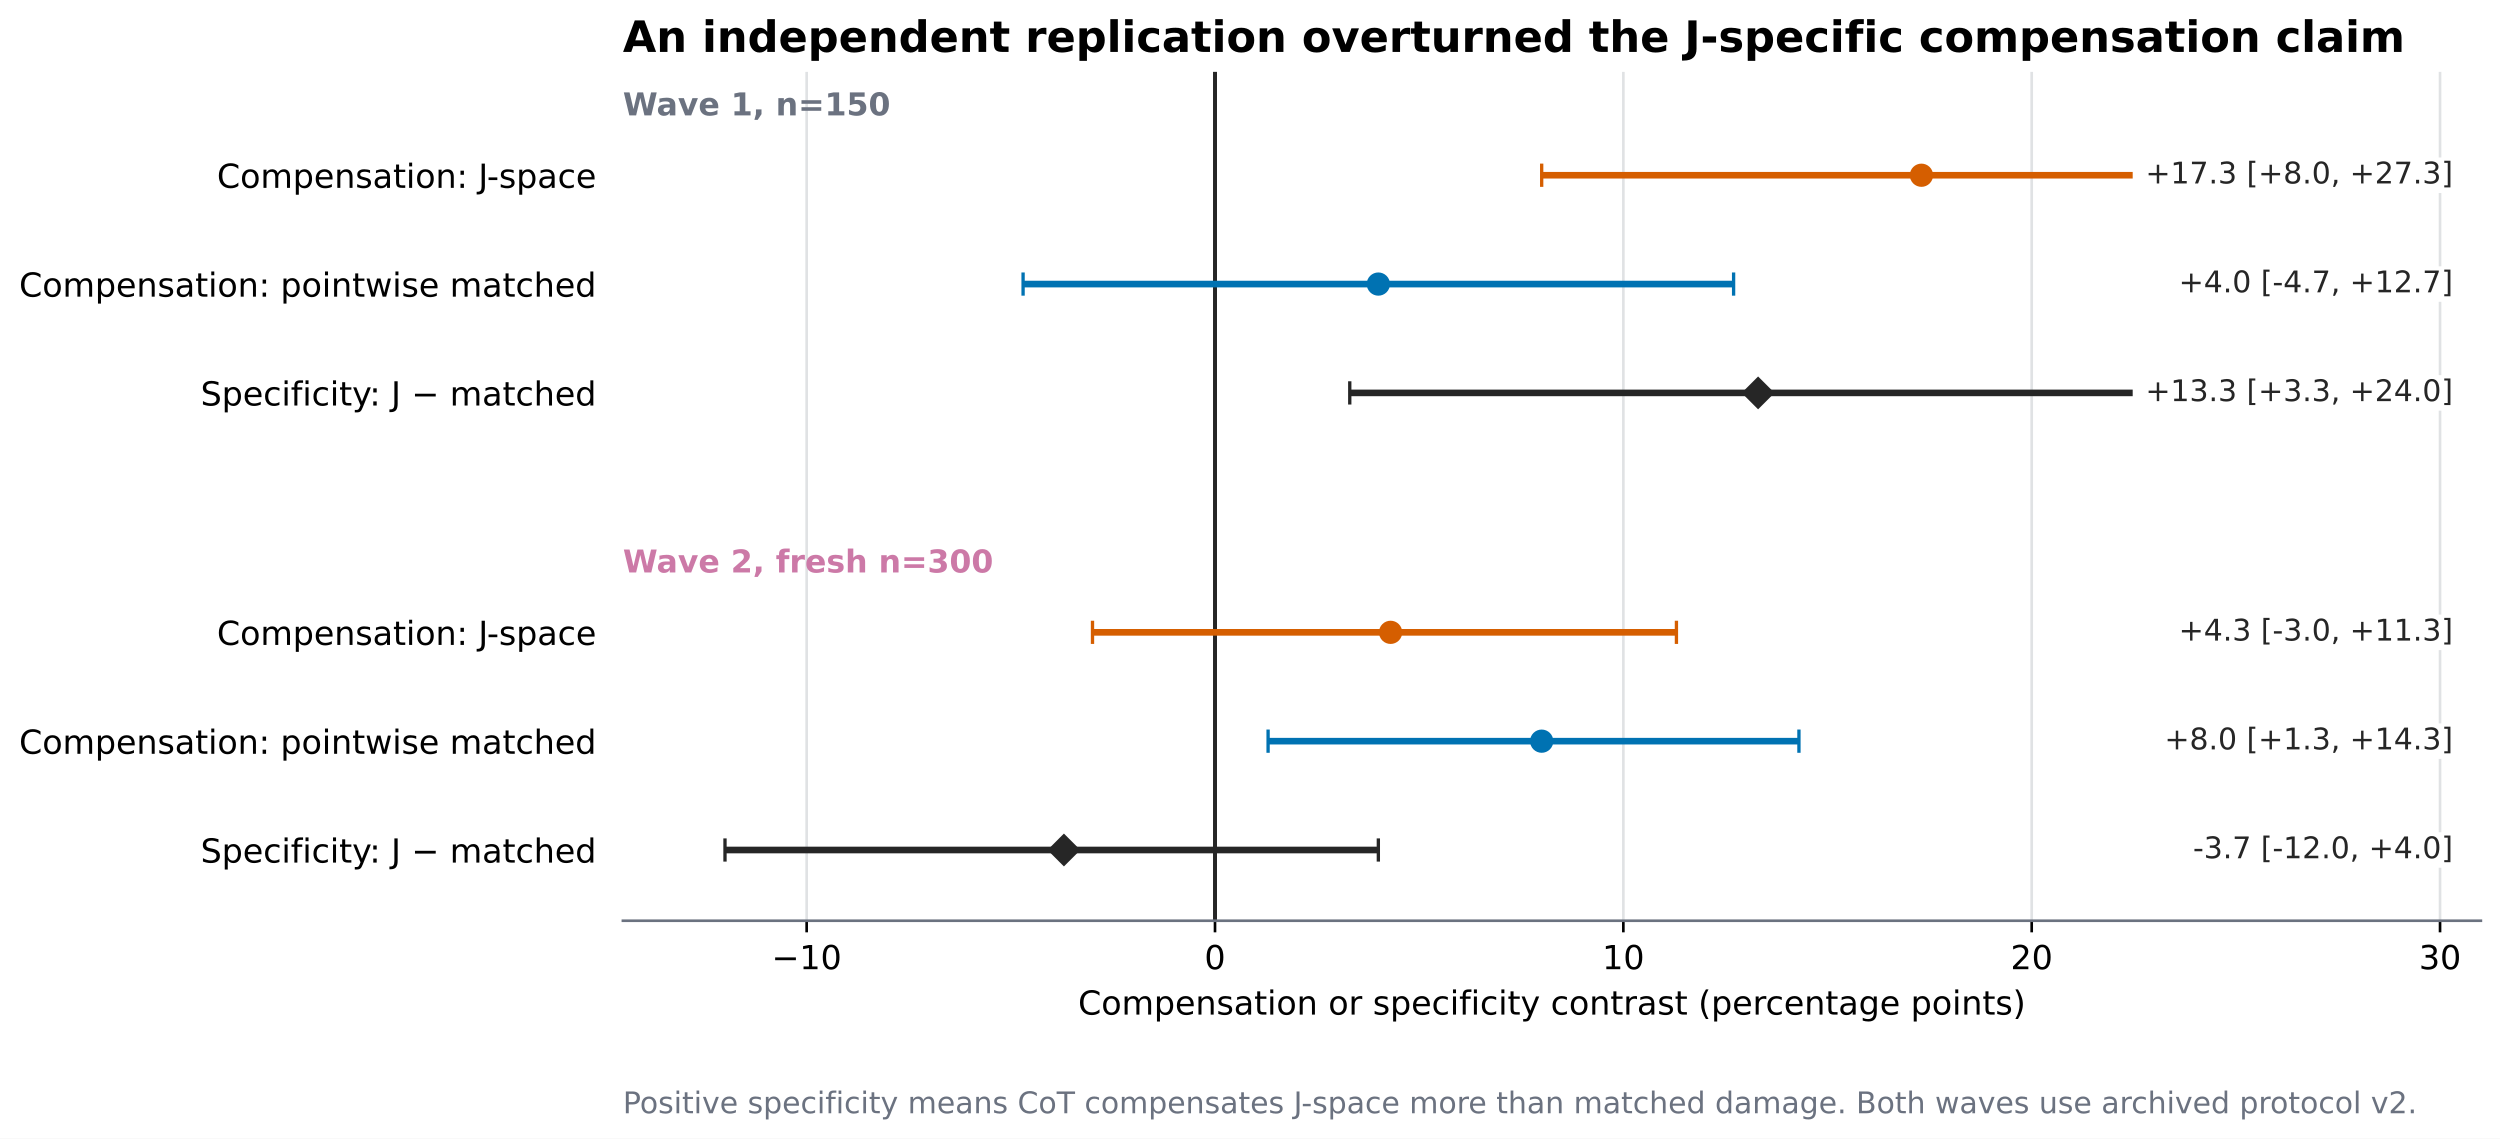
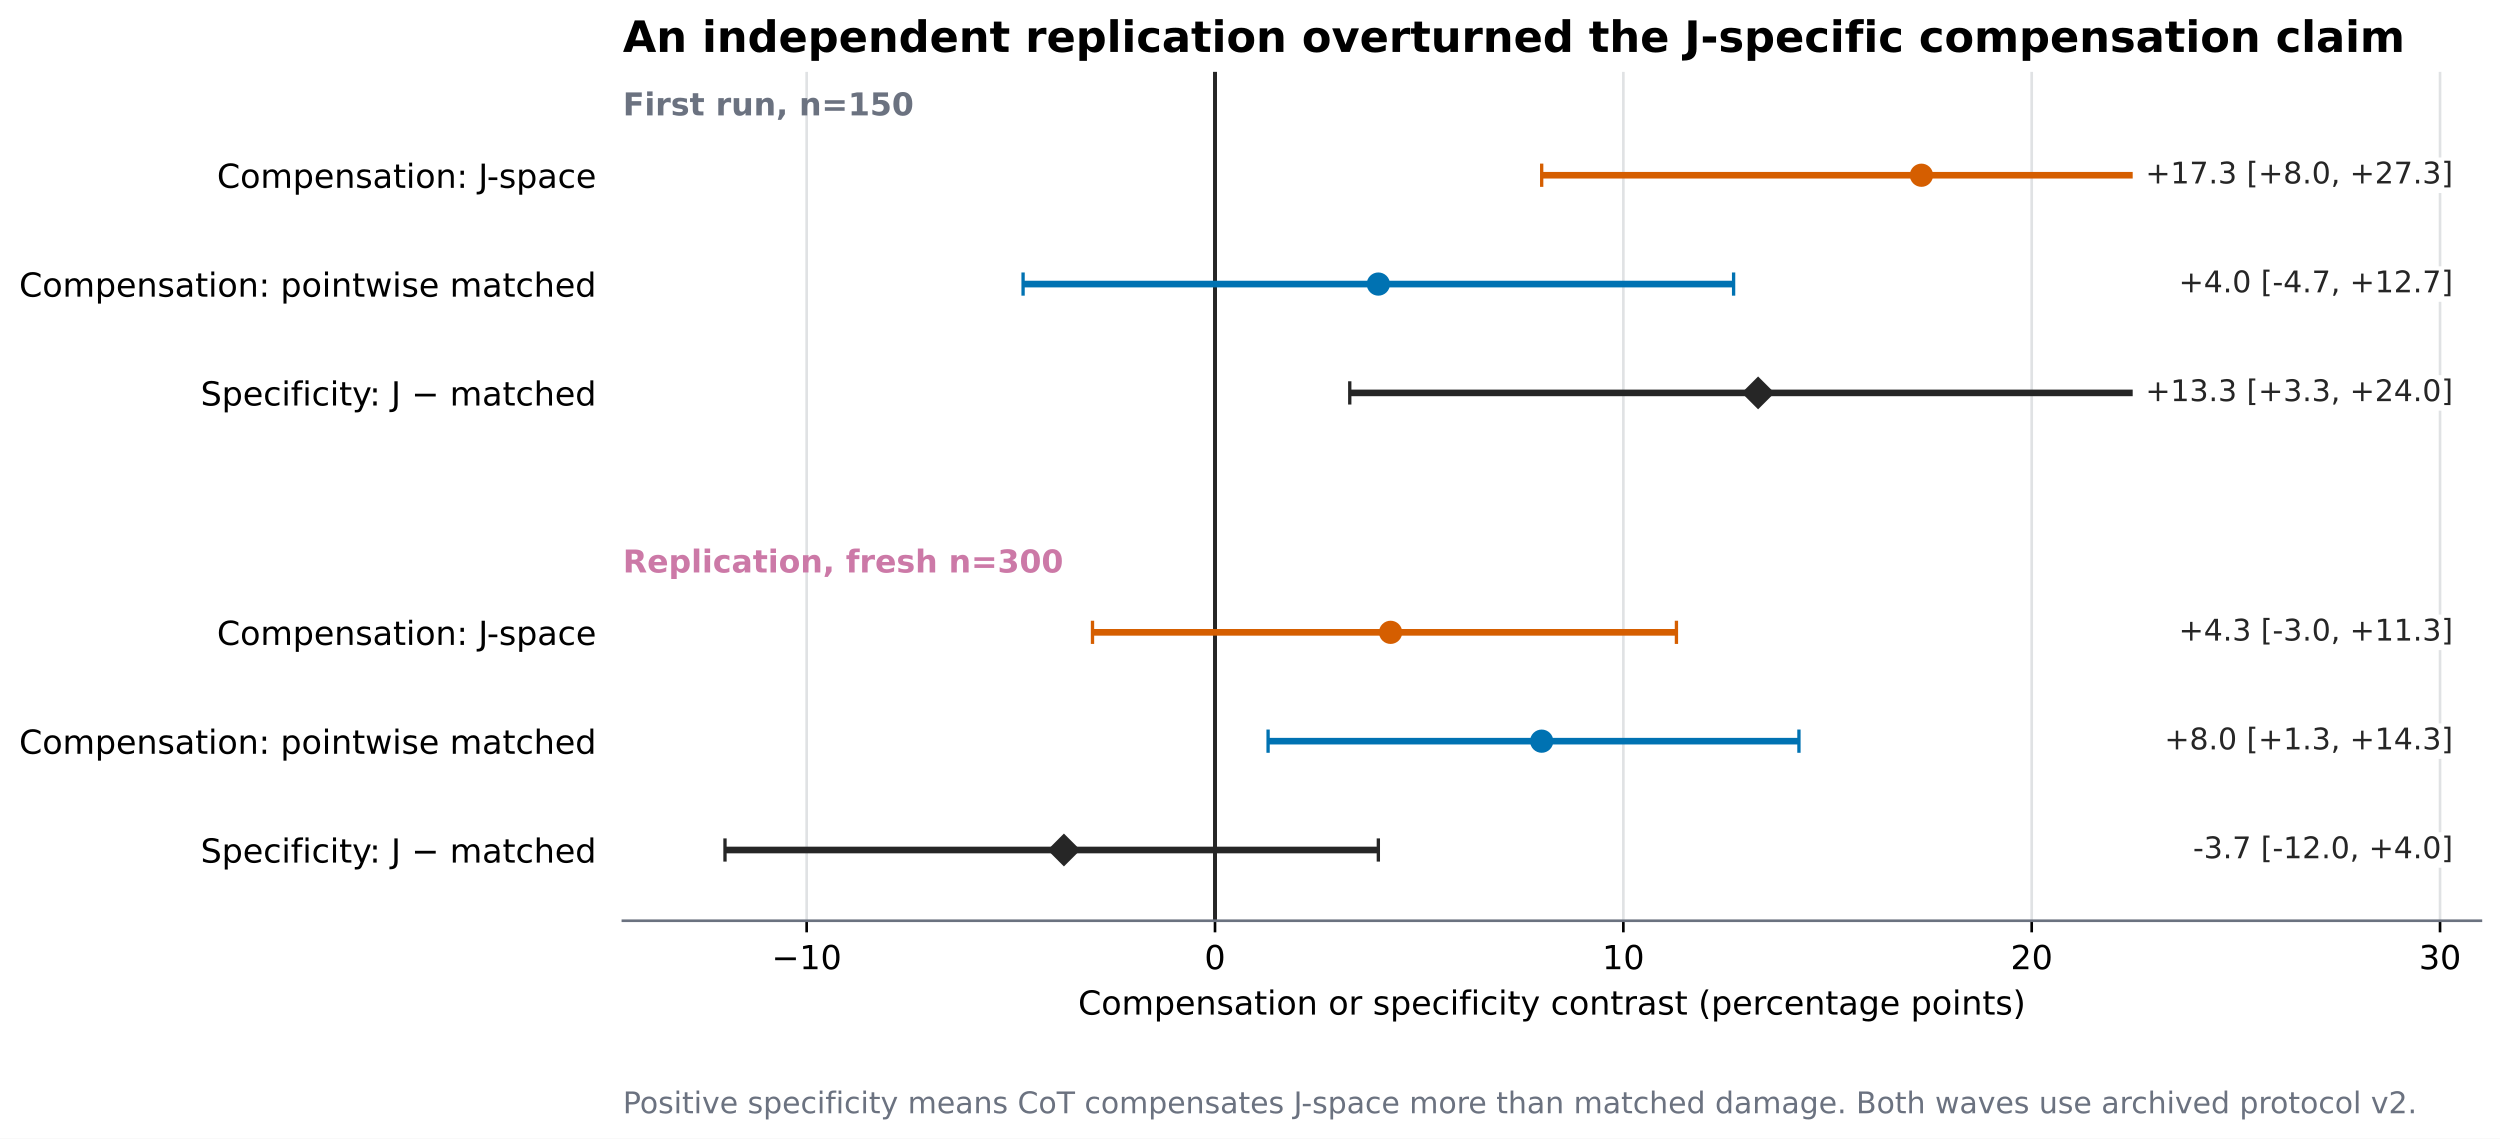
<svg xmlns="http://www.w3.org/2000/svg" xmlns:xlink="http://www.w3.org/1999/xlink" width="752.951pt" height="342.915pt" viewBox="0 0 752.951 342.915" version="1.1">
  <defs>
    <style type="text/css">*{stroke-linejoin: round; stroke-linecap: butt}</style>
  </defs>
  <g id="figure_1">
    <g id="patch_1">
      <path d="M 0 342.915  L 752.951 342.915  L 752.951 0  L 0 0  z " style="fill: #ffffff" />
    </g>
    <g id="axes_1">
      <g id="patch_2">
        <path d="M 187.607 277.31  L 747.191 277.31  L 747.191 21.638  L 187.607 21.638  z " style="fill: #ffffff" />
      </g>
      <g id="matplotlib.axis_1">
        <g id="xtick_1">
          <g id="line2d_1">
            <path d="M 242.95 277.31  L 242.95 21.638  " clip-path="url(#p59f3fd3250)" style="fill: none; stroke: #d8dadd; stroke-opacity: 0.8; stroke-width: 0.8; stroke-linecap: square" />
          </g>
          <g id="line2d_2">
            <defs>
              <path id="m06efee6524" d="M 0 0  L 0 3.5  " style="stroke: #000000; stroke-width: 0.8" />
            </defs>
            <g>
              <use xlink:href="#m06efee6524" x="242.95" y="277.31" style="stroke: #000000; stroke-width: 0.8" />
            </g>
          </g>
          <g id="text_1">
            <text style="font: 10px 'DejaVu Sans'; text-anchor: middle" x="242.95" y="291.908" transform="rotate(-0 242.9503 291.9084)">−10</text>
          </g>
        </g>
        <g id="xtick_2">
          <g id="line2d_3">
            <path d="M 365.936 277.31  L 365.936 21.638  " clip-path="url(#p59f3fd3250)" style="fill: none; stroke: #d8dadd; stroke-opacity: 0.8; stroke-width: 0.8; stroke-linecap: square" />
          </g>
          <g id="line2d_4">
            <g>
              <use xlink:href="#m06efee6524" x="365.936" y="277.31" style="stroke: #000000; stroke-width: 0.8" />
            </g>
          </g>
          <g id="text_2">
            <text style="font: 10px 'DejaVu Sans'; text-anchor: middle" x="365.936" y="291.908" transform="rotate(-0 365.9358 291.9084)">0</text>
          </g>
        </g>
        <g id="xtick_3">
          <g id="line2d_5">
            <path d="M 488.921 277.31  L 488.921 21.638  " clip-path="url(#p59f3fd3250)" style="fill: none; stroke: #d8dadd; stroke-opacity: 0.8; stroke-width: 0.8; stroke-linecap: square" />
          </g>
          <g id="line2d_6">
            <g>
              <use xlink:href="#m06efee6524" x="488.921" y="277.31" style="stroke: #000000; stroke-width: 0.8" />
            </g>
          </g>
          <g id="text_3">
            <text style="font: 10px 'DejaVu Sans'; text-anchor: middle" x="488.921" y="291.908" transform="rotate(-0 488.9213 291.9084)">10</text>
          </g>
        </g>
        <g id="xtick_4">
          <g id="line2d_7">
            <path d="M 611.907 277.31  L 611.907 21.638  " clip-path="url(#p59f3fd3250)" style="fill: none; stroke: #d8dadd; stroke-opacity: 0.8; stroke-width: 0.8; stroke-linecap: square" />
          </g>
          <g id="line2d_8">
            <g>
              <use xlink:href="#m06efee6524" x="611.907" y="277.31" style="stroke: #000000; stroke-width: 0.8" />
            </g>
          </g>
          <g id="text_4">
            <text style="font: 10px 'DejaVu Sans'; text-anchor: middle" x="611.907" y="291.908" transform="rotate(-0 611.9068 291.9084)">20</text>
          </g>
        </g>
        <g id="xtick_5">
          <g id="line2d_9">
            <path d="M 734.892 277.31  L 734.892 21.638  " clip-path="url(#p59f3fd3250)" style="fill: none; stroke: #d8dadd; stroke-opacity: 0.8; stroke-width: 0.8; stroke-linecap: square" />
          </g>
          <g id="line2d_10">
            <g>
              <use xlink:href="#m06efee6524" x="734.892" y="277.31" style="stroke: #000000; stroke-width: 0.8" />
            </g>
          </g>
          <g id="text_5">
            <text style="font: 10px 'DejaVu Sans'; text-anchor: middle" x="734.892" y="291.908" transform="rotate(-0 734.8923 291.9084)">30</text>
          </g>
        </g>
        <g id="text_6">
          <text style="font: 10px 'DejaVu Sans'; text-anchor: middle" x="467.399" y="305.587" transform="rotate(-0 467.3989 305.5865)">Compensation or specificity contrast (percentage points)</text>
        </g>
      </g>
      <g id="matplotlib.axis_2">
        <g id="ytick_1">
          <g id="line2d_11" />
          <g id="text_7">
            <text style="font: 10px 'DejaVu Sans'; text-anchor: end" x="179.607" y="56.577" transform="rotate(-0 179.6069 56.57673)">Compensation: J-space</text>
          </g>
        </g>
        <g id="ytick_2">
          <g id="line2d_12" />
          <g id="text_8">
            <text style="font: 10px 'DejaVu Sans'; text-anchor: end" x="179.607" y="89.355" transform="rotate(-0 179.6069 89.35519)">Compensation: pointwise matched</text>
          </g>
        </g>
        <g id="ytick_3">
          <g id="line2d_13" />
          <g id="text_9">
            <text style="font: 10px 'DejaVu Sans'; text-anchor: end" x="179.607" y="122.134" transform="rotate(-0 179.6069 122.1336)">Specificity: J − matched</text>
          </g>
        </g>
        <g id="ytick_4">
          <g id="line2d_14" />
          <g id="text_10">
            <text style="font: 10px 'DejaVu Sans'; text-anchor: end" x="179.607" y="194.246" transform="rotate(-0 179.6069 194.2463)">Compensation: J-space</text>
          </g>
        </g>
        <g id="ytick_5">
          <g id="line2d_15" />
          <g id="text_11">
            <text style="font: 10px 'DejaVu Sans'; text-anchor: end" x="179.607" y="227.025" transform="rotate(-0 179.6069 227.0247)">Compensation: pointwise matched</text>
          </g>
        </g>
        <g id="ytick_6">
          <g id="line2d_16" />
          <g id="text_12">
            <text style="font: 10px 'DejaVu Sans'; text-anchor: end" x="179.607" y="259.803" transform="rotate(-0 179.6069 259.8032)">Specificity: J − matched</text>
          </g>
        </g>
      </g>
      <g id="line2d_17">
        <path d="M 365.936 277.31  L 365.936 21.638  " clip-path="url(#p59f3fd3250)" style="fill: none; stroke: #262626; stroke-width: 1.2; stroke-linecap: square" />
      </g>
      <g id="patch_3">
        <path d="M 187.607 277.31  L 747.191 277.31  " style="fill: none; stroke: #6b7280; stroke-width: 0.8; stroke-linejoin: miter; stroke-linecap: square" />
      </g>
      <g id="LineCollection_1">
        <path d="M 464.324 52.778  L 701.686 52.778  " clip-path="url(#p59f3fd3250)" style="fill: none; stroke: #d55e00; stroke-width: 2" />
      </g>
      <g id="line2d_18">
        <defs>
          <path id="m6be8d30ec0" d="M 0 3.5  L 0 -3.5  " style="stroke: #d55e00" />
        </defs>
        <g clip-path="url(#p59f3fd3250)">
          <use xlink:href="#m6be8d30ec0" x="464.324" y="52.778" style="fill: #d55e00; stroke: #d55e00" />
        </g>
      </g>
      <g id="line2d_19">
        <g clip-path="url(#p59f3fd3250)">
          <use xlink:href="#m6be8d30ec0" x="701.686" y="52.778" style="fill: #d55e00; stroke: #d55e00" />
        </g>
      </g>
      <g id="text_13">
        <g id="patch_4">
          <path d="M 642.327 58.123  L 739.787 58.123  L 739.787 47.432  L 642.327 47.432  z " style="fill: #ffffff" />
        </g>
        <text style="fill: #262626; font: 9px 'DejaVu Sans'; text-anchor: end" x="738.797" y="55.261" transform="rotate(-0 738.7971 55.26094)">+17.3  [+8.0, +27.3]</text>
      </g>
      <g id="text_14">
-         <text style="fill: #6b7280; font: 700 9.5px 'DejaVu Sans'; text-anchor: start" x="187.607" y="34.749" transform="rotate(-0 187.6069 34.74935)">Wave 1, n=150</text>
+         <text style="fill: #6b7280; font: 700 9.5px 'DejaVu Sans'; text-anchor: start" x="187.607" y="34.749" transform="rotate(-0 187.6069 34.74935)">First run, n=150</text>
      </g>
      <g id="LineCollection_2">
        <path d="M 308.133 85.556  L 522.127 85.556  " clip-path="url(#p59f3fd3250)" style="fill: none; stroke: #0072b2; stroke-width: 2" />
      </g>
      <g id="line2d_20">
        <defs>
          <path id="m5d96eebde4" d="M 0 3.5  L 0 -3.5  " style="stroke: #0072b2" />
        </defs>
        <g clip-path="url(#p59f3fd3250)">
          <use xlink:href="#m5d96eebde4" x="308.133" y="85.556" style="fill: #0072b2; stroke: #0072b2" />
        </g>
      </g>
      <g id="line2d_21">
        <g clip-path="url(#p59f3fd3250)">
          <use xlink:href="#m5d96eebde4" x="522.127" y="85.556" style="fill: #0072b2; stroke: #0072b2" />
        </g>
      </g>
      <g id="text_15">
        <g id="patch_5">
          <path d="M 652.348 90.901  L 739.787 90.901  L 739.787 80.211  L 652.348 80.211  z " style="fill: #ffffff" />
        </g>
        <text style="fill: #262626; font: 9px 'DejaVu Sans'; text-anchor: end" x="738.797" y="88.039" transform="rotate(-0 738.7971 88.03941)">+4.0  [-4.7, +12.7]</text>
      </g>
      <g id="LineCollection_3">
        <path d="M 406.521 118.334  L 661.101 118.334  " clip-path="url(#p59f3fd3250)" style="fill: none; stroke: #262626; stroke-width: 2" />
      </g>
      <g id="line2d_22">
        <defs>
          <path id="mb7e0b10d56" d="M 0 3.5  L 0 -3.5  " style="stroke: #262626" />
        </defs>
        <g clip-path="url(#p59f3fd3250)">
          <use xlink:href="#mb7e0b10d56" x="406.521" y="118.334" style="fill: #262626; stroke: #262626" />
        </g>
      </g>
      <g id="line2d_23">
        <g clip-path="url(#p59f3fd3250)">
          <use xlink:href="#mb7e0b10d56" x="661.101" y="118.334" style="fill: #262626; stroke: #262626" />
        </g>
      </g>
      <g id="text_16">
        <g id="patch_6">
          <path d="M 642.327 123.68  L 739.787 123.68  L 739.787 112.989  L 642.327 112.989  z " style="fill: #ffffff" />
        </g>
        <text style="fill: #262626; font: 9px 'DejaVu Sans'; text-anchor: end" x="738.797" y="120.818" transform="rotate(-0 738.7971 120.8179)">+13.3  [+3.3, +24.0]</text>
      </g>
      <g id="LineCollection_4">
        <path d="M 329.04 190.447  L 504.909 190.447  " clip-path="url(#p59f3fd3250)" style="fill: none; stroke: #d55e00; stroke-width: 2" />
      </g>
      <g id="line2d_24">
        <g clip-path="url(#p59f3fd3250)">
          <use xlink:href="#m6be8d30ec0" x="329.04" y="190.447" style="fill: #d55e00; stroke: #d55e00" />
        </g>
      </g>
      <g id="line2d_25">
        <g clip-path="url(#p59f3fd3250)">
          <use xlink:href="#m6be8d30ec0" x="504.909" y="190.447" style="fill: #d55e00; stroke: #d55e00" />
        </g>
      </g>
      <g id="text_17">
        <g id="patch_7">
          <path d="M 652.348 195.792  L 739.787 195.792  L 739.787 185.102  L 652.348 185.102  z " style="fill: #ffffff" />
        </g>
        <text style="fill: #262626; font: 9px 'DejaVu Sans'; text-anchor: end" x="738.797" y="192.93" transform="rotate(-0 738.7971 192.9305)">+4.3  [-3.0, +11.3]</text>
      </g>
      <g id="text_18">
-         <text style="fill: #cc79a7; font: 700 9.5px 'DejaVu Sans'; text-anchor: start" x="187.607" y="172.419" transform="rotate(-0 187.6069 172.4189)">Wave 2, fresh n=300</text>
+         <text style="fill: #cc79a7; font: 700 9.5px 'DejaVu Sans'; text-anchor: start" x="187.607" y="172.419" transform="rotate(-0 187.6069 172.4189)">Replication, fresh n=300</text>
      </g>
      <g id="LineCollection_5">
        <path d="M 381.924 223.226  L 541.805 223.226  " clip-path="url(#p59f3fd3250)" style="fill: none; stroke: #0072b2; stroke-width: 2" />
      </g>
      <g id="line2d_26">
        <g clip-path="url(#p59f3fd3250)">
          <use xlink:href="#m5d96eebde4" x="381.924" y="223.226" style="fill: #0072b2; stroke: #0072b2" />
        </g>
      </g>
      <g id="line2d_27">
        <g clip-path="url(#p59f3fd3250)">
          <use xlink:href="#m5d96eebde4" x="541.805" y="223.226" style="fill: #0072b2; stroke: #0072b2" />
        </g>
      </g>
      <g id="text_19">
        <g id="patch_8">
          <path d="M 648.053 228.571  L 739.787 228.571  L 739.787 217.88  L 648.053 217.88  z " style="fill: #ffffff" />
        </g>
        <text style="fill: #262626; font: 9px 'DejaVu Sans'; text-anchor: end" x="738.797" y="225.709" transform="rotate(-0 738.7971 225.7089)">+8.0  [+1.3, +14.3]</text>
      </g>
      <g id="LineCollection_6">
        <path d="M 218.353 256.004  L 415.13 256.004  " clip-path="url(#p59f3fd3250)" style="fill: none; stroke: #262626; stroke-width: 2" />
      </g>
      <g id="line2d_28">
        <g clip-path="url(#p59f3fd3250)">
          <use xlink:href="#mb7e0b10d56" x="218.353" y="256.004" style="fill: #262626; stroke: #262626" />
        </g>
      </g>
      <g id="line2d_29">
        <g clip-path="url(#p59f3fd3250)">
          <use xlink:href="#mb7e0b10d56" x="415.13" y="256.004" style="fill: #262626; stroke: #262626" />
        </g>
      </g>
      <g id="text_20">
        <g id="patch_9">
          <path d="M 656.643 261.349  L 739.787 261.349  L 739.787 250.659  L 656.643 250.659  z " style="fill: #ffffff" />
        </g>
        <text style="fill: #262626; font: 9px 'DejaVu Sans'; text-anchor: end" x="738.797" y="258.487" transform="rotate(-0 738.7971 258.4874)">-3.7  [-12.0, +4.0]</text>
      </g>
      <g id="text_21">
        <text style="fill: #6b7280; font: 9px 'DejaVu Sans'; text-anchor: start" x="187.607" y="335.283" transform="rotate(-0 187.6069 335.283)">Positive specificity means CoT compensates J-space more than matched damage. Both waves use archived protocol v2.</text>
      </g>
      <g id="text_22">
        <text style="font: 700 13px 'DejaVu Sans'; text-anchor: start" x="187.607" y="15.638" transform="rotate(-0 187.6069 15.63797)">An independent replication overturned the J-specific compensation claim</text>
      </g>
      <g id="line2d_30">
        <defs>
          <path id="m29cb3c297d" d="M 0 3  C 0.796 3 1.559 2.684 2.121 2.121  C 2.684 1.559 3 0.796 3 0  C 3 -0.796 2.684 -1.559 2.121 -2.121  C 1.559 -2.684 0.796 -3 0 -3  C -0.796 -3 -1.559 -2.684 -2.121 -2.121  C -2.684 -1.559 -3 -0.796 -3 0  C -3 0.796 -2.684 1.559 -2.121 2.121  C -1.559 2.684 -0.796 3 0 3  z " style="stroke: #d55e00" />
        </defs>
        <g clip-path="url(#p59f3fd3250)">
          <use xlink:href="#m29cb3c297d" x="578.701" y="52.778" style="fill: #d55e00; stroke: #d55e00" />
        </g>
      </g>
      <g id="line2d_31">
        <defs>
          <path id="m3bf87b8525" d="M 0 3  C 0.796 3 1.559 2.684 2.121 2.121  C 2.684 1.559 3 0.796 3 0  C 3 -0.796 2.684 -1.559 2.121 -2.121  C 1.559 -2.684 0.796 -3 0 -3  C -0.796 -3 -1.559 -2.684 -2.121 -2.121  C -2.684 -1.559 -3 -0.796 -3 0  C -3 0.796 -2.684 1.559 -2.121 2.121  C -1.559 2.684 -0.796 3 0 3  z " style="stroke: #0072b2" />
        </defs>
        <g clip-path="url(#p59f3fd3250)">
          <use xlink:href="#m3bf87b8525" x="415.13" y="85.556" style="fill: #0072b2; stroke: #0072b2" />
        </g>
      </g>
      <g id="line2d_32">
        <defs>
          <path id="medb705c545" d="M -0 4.243  L 4.243 0  L 0 -4.243  L -4.243 -0  z " style="stroke: #262626; stroke-linejoin: miter" />
        </defs>
        <g clip-path="url(#p59f3fd3250)">
          <use xlink:href="#medb705c545" x="529.507" y="118.334" style="fill: #262626; stroke: #262626; stroke-linejoin: miter" />
        </g>
      </g>
      <g id="line2d_33">
        <g clip-path="url(#p59f3fd3250)">
          <use xlink:href="#m29cb3c297d" x="418.82" y="190.447" style="fill: #d55e00; stroke: #d55e00" />
        </g>
      </g>
      <g id="line2d_34">
        <g clip-path="url(#p59f3fd3250)">
          <use xlink:href="#m3bf87b8525" x="464.324" y="223.226" style="fill: #0072b2; stroke: #0072b2" />
        </g>
      </g>
      <g id="line2d_35">
        <g clip-path="url(#p59f3fd3250)">
          <use xlink:href="#medb705c545" x="320.431" y="256.004" style="fill: #262626; stroke: #262626; stroke-linejoin: miter" />
        </g>
      </g>
    </g>
  </g>
  <defs>
    <clipPath id="p59f3fd3250">
      <rect x="187.607" y="21.638" width="559.584" height="255.672" />
    </clipPath>
  </defs>
</svg>
